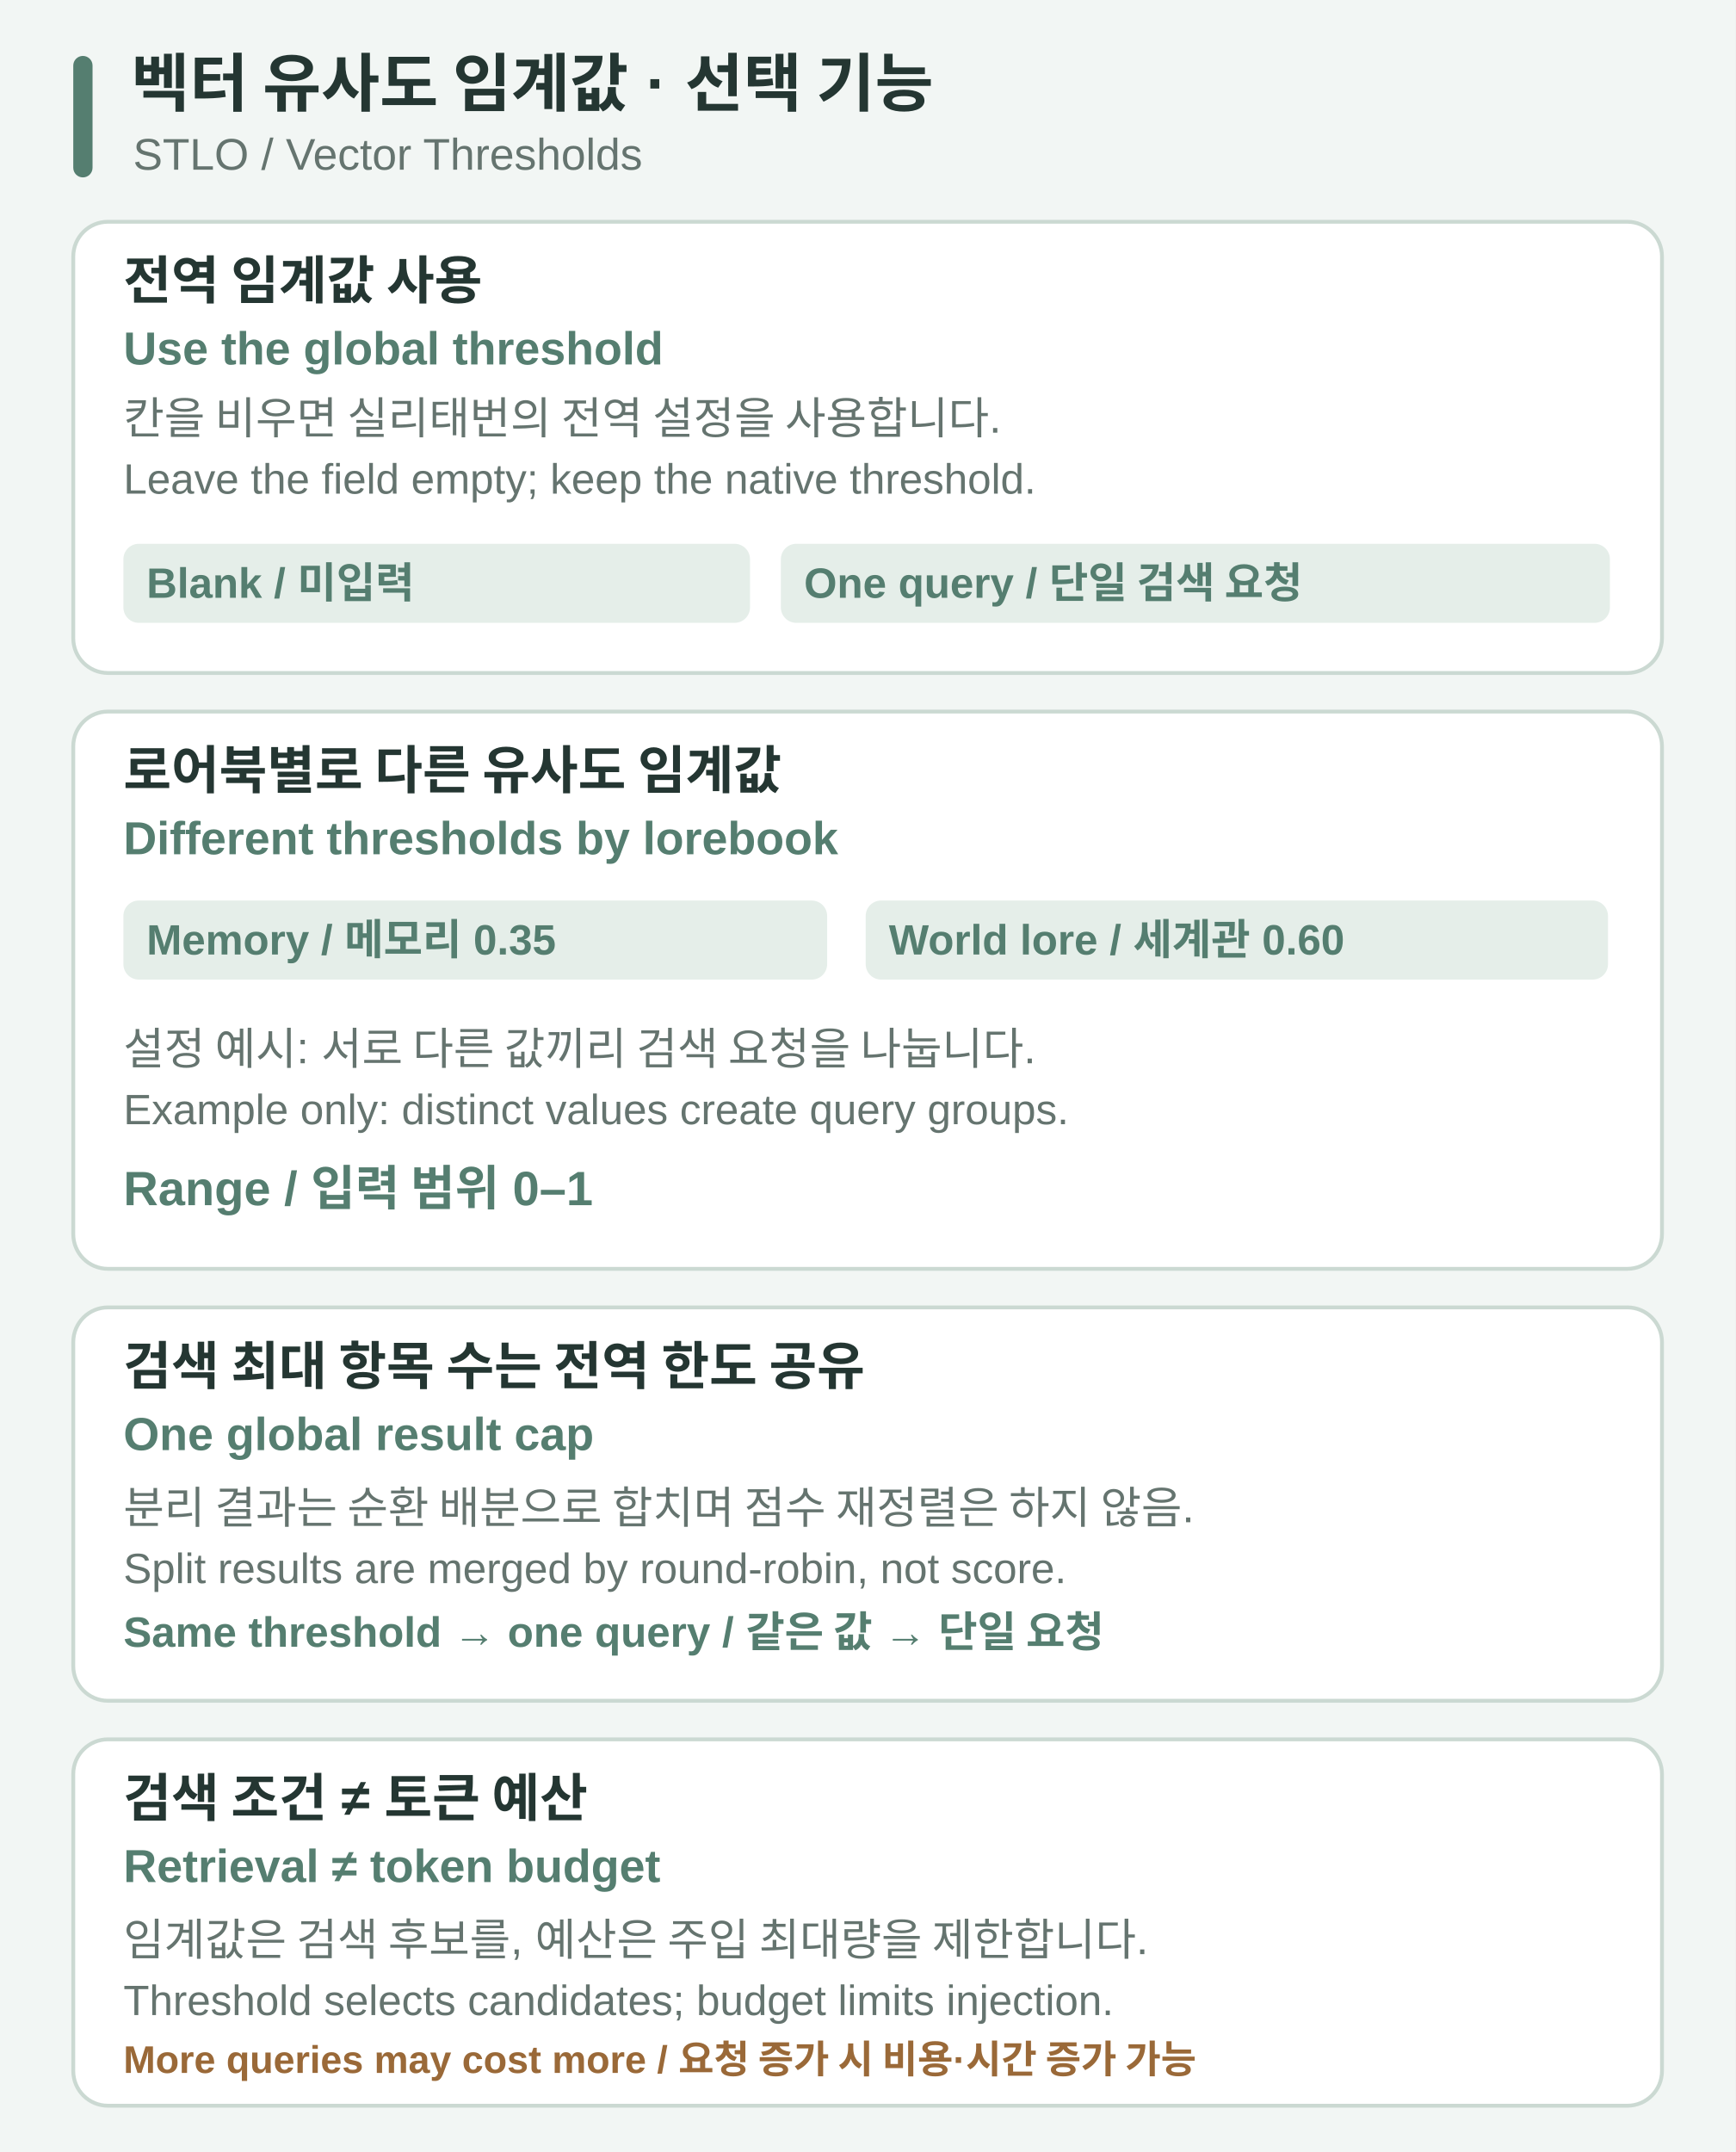
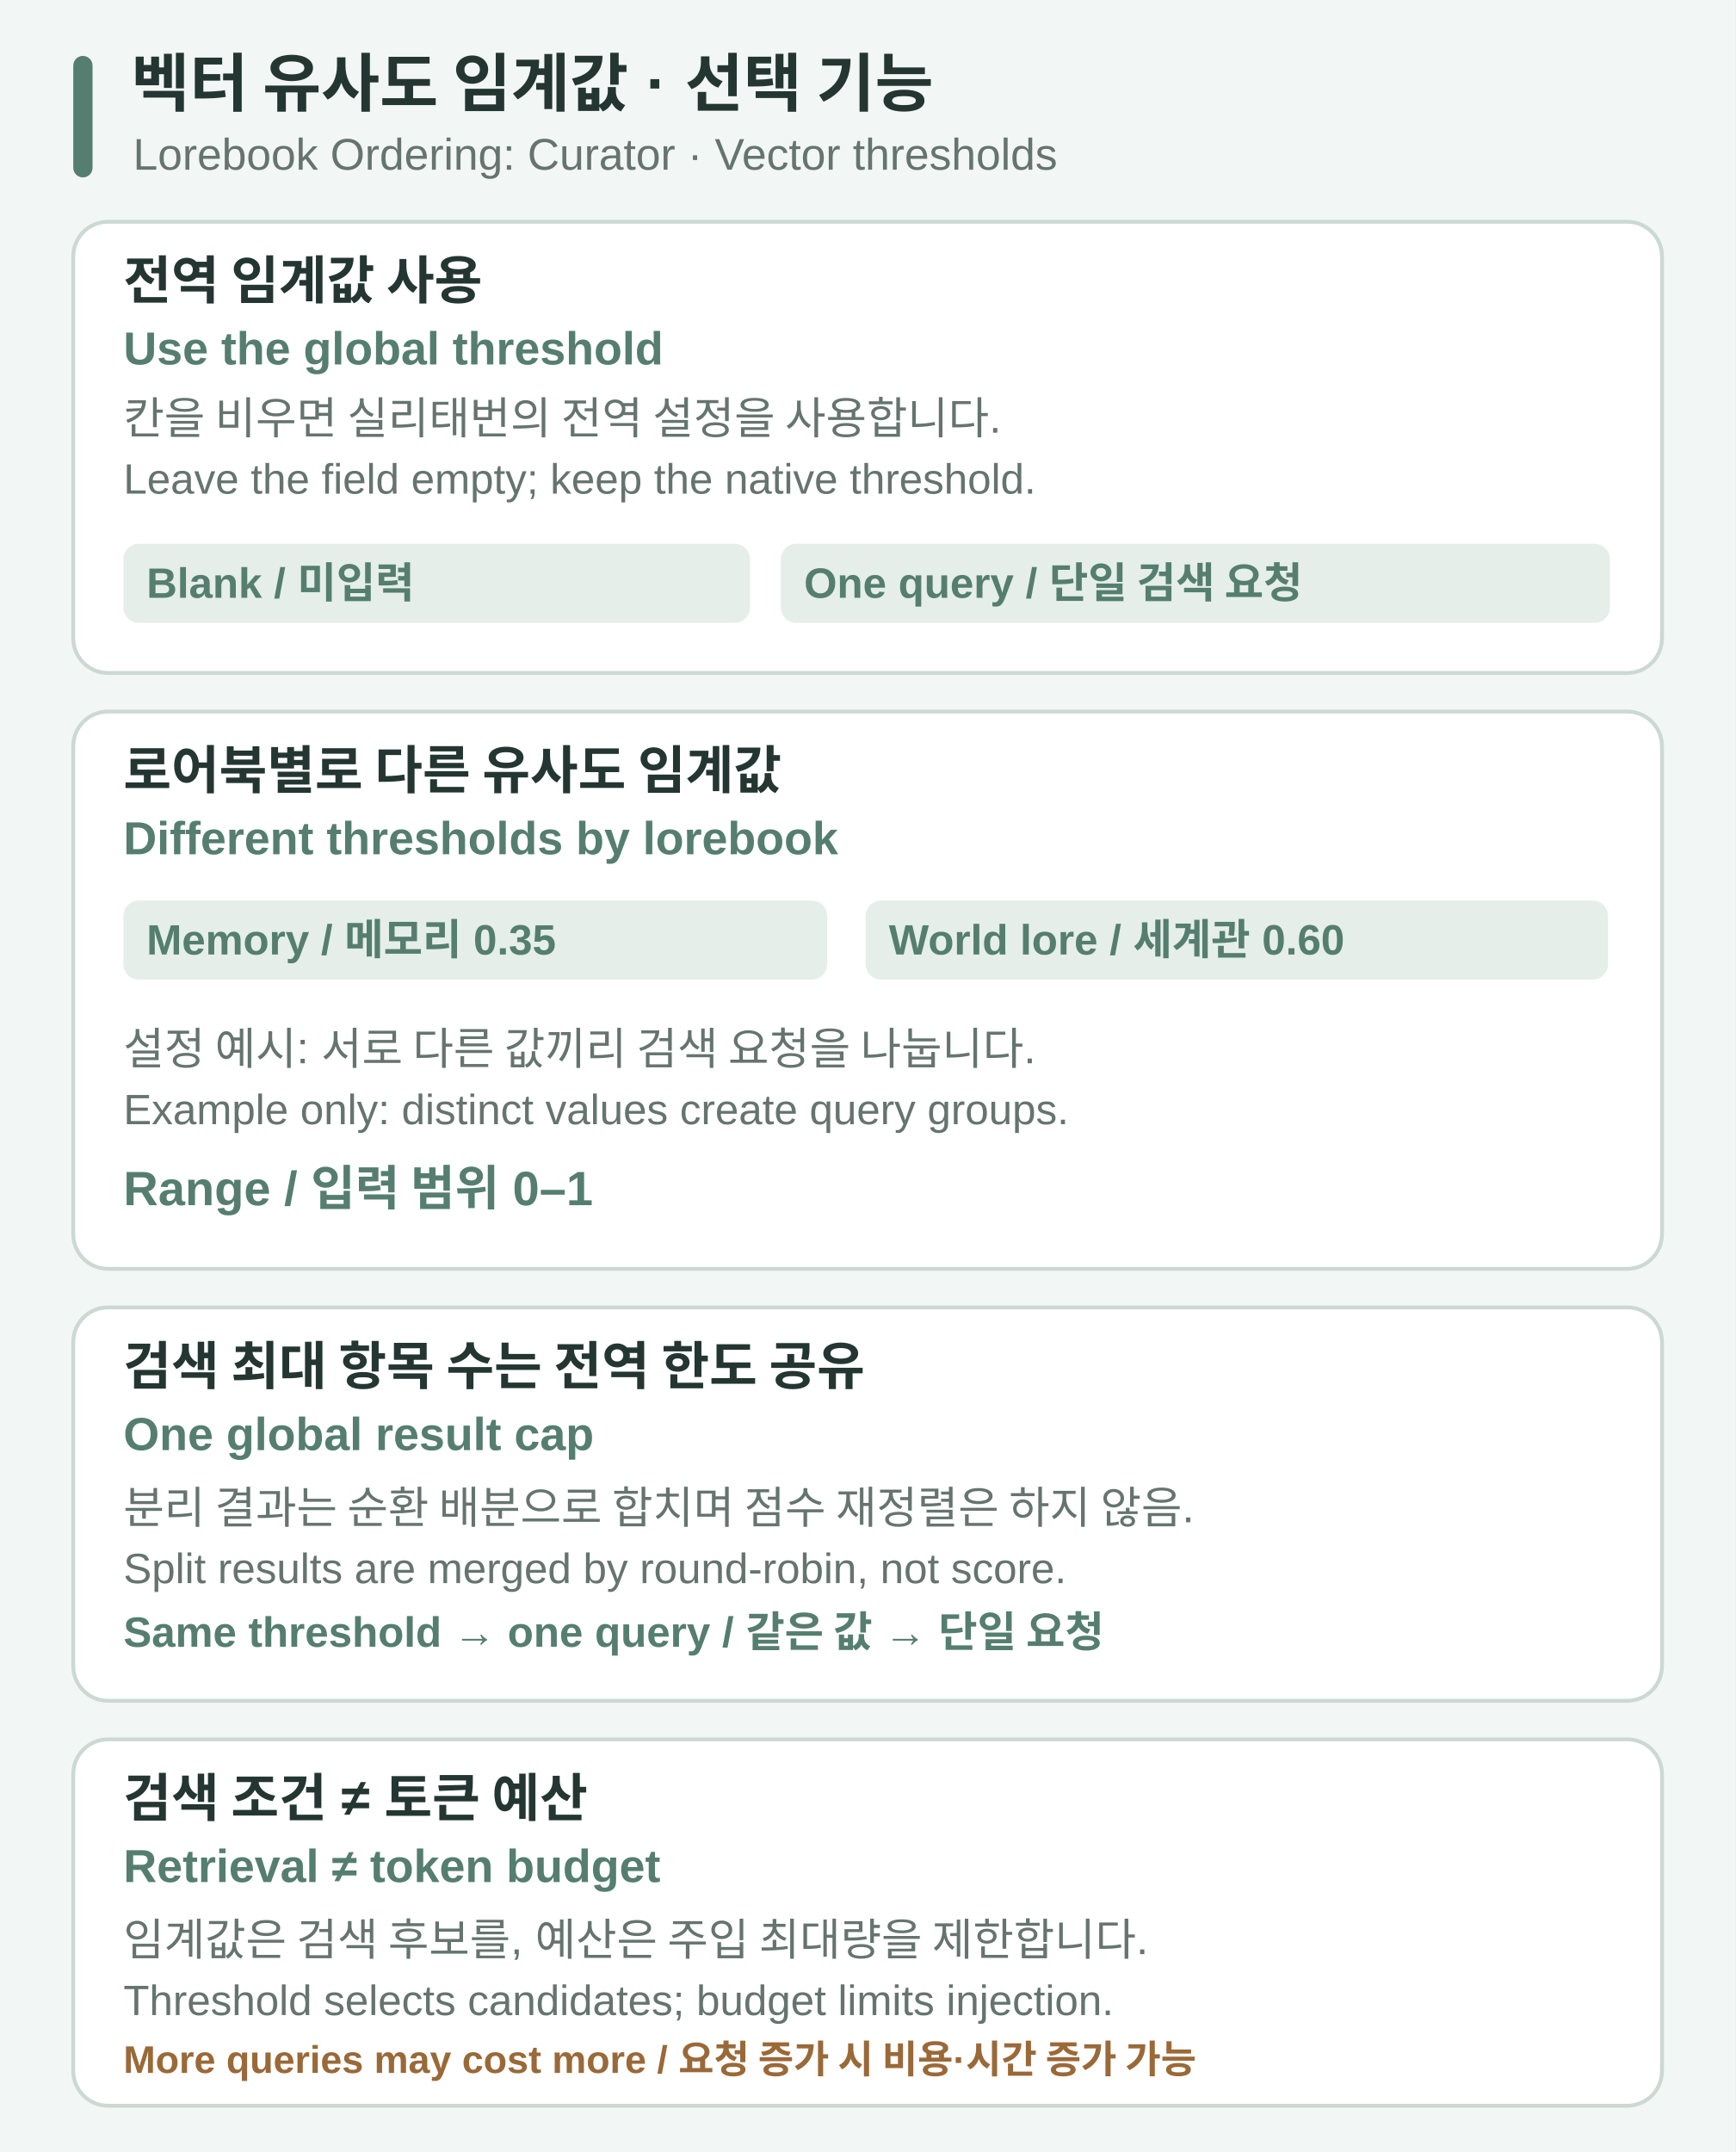
<svg xmlns="http://www.w3.org/2000/svg" viewBox="0 0 900 1116" width="900" height="1116" font-family="Arial, 'Noto Sans KR', 'Apple SD Gothic Neo', 'Malgun Gothic', sans-serif" role="img" aria-label="STLO / Vector Thresholds">
  <rect x="0" y="0" width="900" height="1116" rx="0" fill="#f2f6f4" stroke="none" stroke-width="2" />
  <rect x="38" y="29" width="10" height="63" rx="5" fill="#557e70" stroke="none" stroke-width="2" />
  <text x="68" y="55" font-size="33" fill="#243632" font-weight="650">벡터 유사도 임계값 · 선택 기능</text>
-   <text x="69" y="88" font-size="23" fill="#65746f" font-weight="400">STLO / Vector Thresholds</text>
+   <text x="69" y="88" font-size="23" fill="#65746f" font-weight="400">Lorebook Ordering: Curator · Vector thresholds</text>
  <rect x="38" y="115" width="824" height="234" rx="18" fill="#fff" stroke="#cbd9d2" stroke-width="2" />
  <text x="64" y="155" font-size="27" fill="#243632" font-weight="650">전역 임계값 사용</text>
  <text x="64" y="189" font-size="24" fill="#557e70" font-weight="650">Use the global threshold</text>
  <text x="64" y="225" font-size="23" fill="#65746f" font-weight="400">칸을 비우면 실리태번의 전역 설정을 사용합니다.</text>
  <text x="64" y="256" font-size="22" fill="#65746f" font-weight="400">Leave the field empty; keep the native threshold.</text>
  <rect x="64" y="282" width="325" height="41" rx="8" fill="#e5eee9" stroke="none" stroke-width="2" />
  <text x="76" y="310" font-size="22" fill="#557e70" font-weight="650">Blank / 미입력</text>
  <rect x="405" y="282" width="430" height="41" rx="8" fill="#e5eee9" stroke="none" stroke-width="2" />
  <text x="417" y="310" font-size="22" fill="#557e70" font-weight="650">One query / 단일 검색 요청</text>
  <rect x="38" y="369" width="824" height="289" rx="18" fill="#fff" stroke="#cbd9d2" stroke-width="2" />
  <text x="64" y="409" font-size="27" fill="#243632" font-weight="650">로어북별로 다른 유사도 임계값</text>
  <text x="64" y="443" font-size="24" fill="#557e70" font-weight="650">Different thresholds by lorebook</text>
  <rect x="64" y="467" width="365" height="41" rx="8" fill="#e5eee9" stroke="none" stroke-width="2" />
  <text x="76" y="495" font-size="22" fill="#557e70" font-weight="650">Memory / 메모리  0.35</text>
  <rect x="449" y="467" width="385" height="41" rx="8" fill="#e5eee9" stroke="none" stroke-width="2" />
  <text x="461" y="495" font-size="22" fill="#557e70" font-weight="650">World lore / 세계관  0.60</text>
  <text x="64" y="552" font-size="23" fill="#65746f" font-weight="400">설정 예시: 서로 다른 값끼리 검색 요청을 나눕니다.</text>
  <text x="64" y="583" font-size="22" fill="#65746f" font-weight="400">Example only: distinct values create query groups.</text>
  <text x="64" y="625" font-size="25" fill="#557e70" font-weight="650">Range / 입력 범위  0–1</text>
  <rect x="38" y="678" width="824" height="204" rx="18" fill="#fff" stroke="#cbd9d2" stroke-width="2" />
  <text x="64" y="718" font-size="27" fill="#243632" font-weight="650">검색 최대 항목 수는 전역 한도 공유</text>
  <text x="64" y="752" font-size="24" fill="#557e70" font-weight="650">One global result cap</text>
  <text x="64" y="790" font-size="23" fill="#65746f" font-weight="400">분리 결과는 순환 배분으로 합치며 점수 재정렬은 하지 않음.</text>
  <text x="64" y="821" font-size="22" fill="#65746f" font-weight="400">Split results are merged by round-robin, not score.</text>
  <text x="64" y="854" font-size="22" fill="#557e70" font-weight="650">Same threshold → one query / 같은 값 → 단일 요청</text>
  <rect x="38" y="902" width="824" height="190" rx="18" fill="#fff" stroke="#cbd9d2" stroke-width="2" />
  <text x="64" y="942" font-size="27" fill="#243632" font-weight="650">검색 조건 ≠ 토큰 예산</text>
  <text x="64" y="976" font-size="24" fill="#557e70" font-weight="650">Retrieval ≠ token budget</text>
  <text x="64" y="1014" font-size="23" fill="#65746f" font-weight="400">임계값은 검색 후보를, 예산은 주입 최대량을 제한합니다.</text>
  <text x="64" y="1045" font-size="22" fill="#65746f" font-weight="400">Threshold selects candidates; budget limits injection.</text>
  <text x="64" y="1075" font-size="20" fill="#9a6938" font-weight="650">More queries may cost more / 요청 증가 시 비용·시간 증가 가능</text>
</svg>
